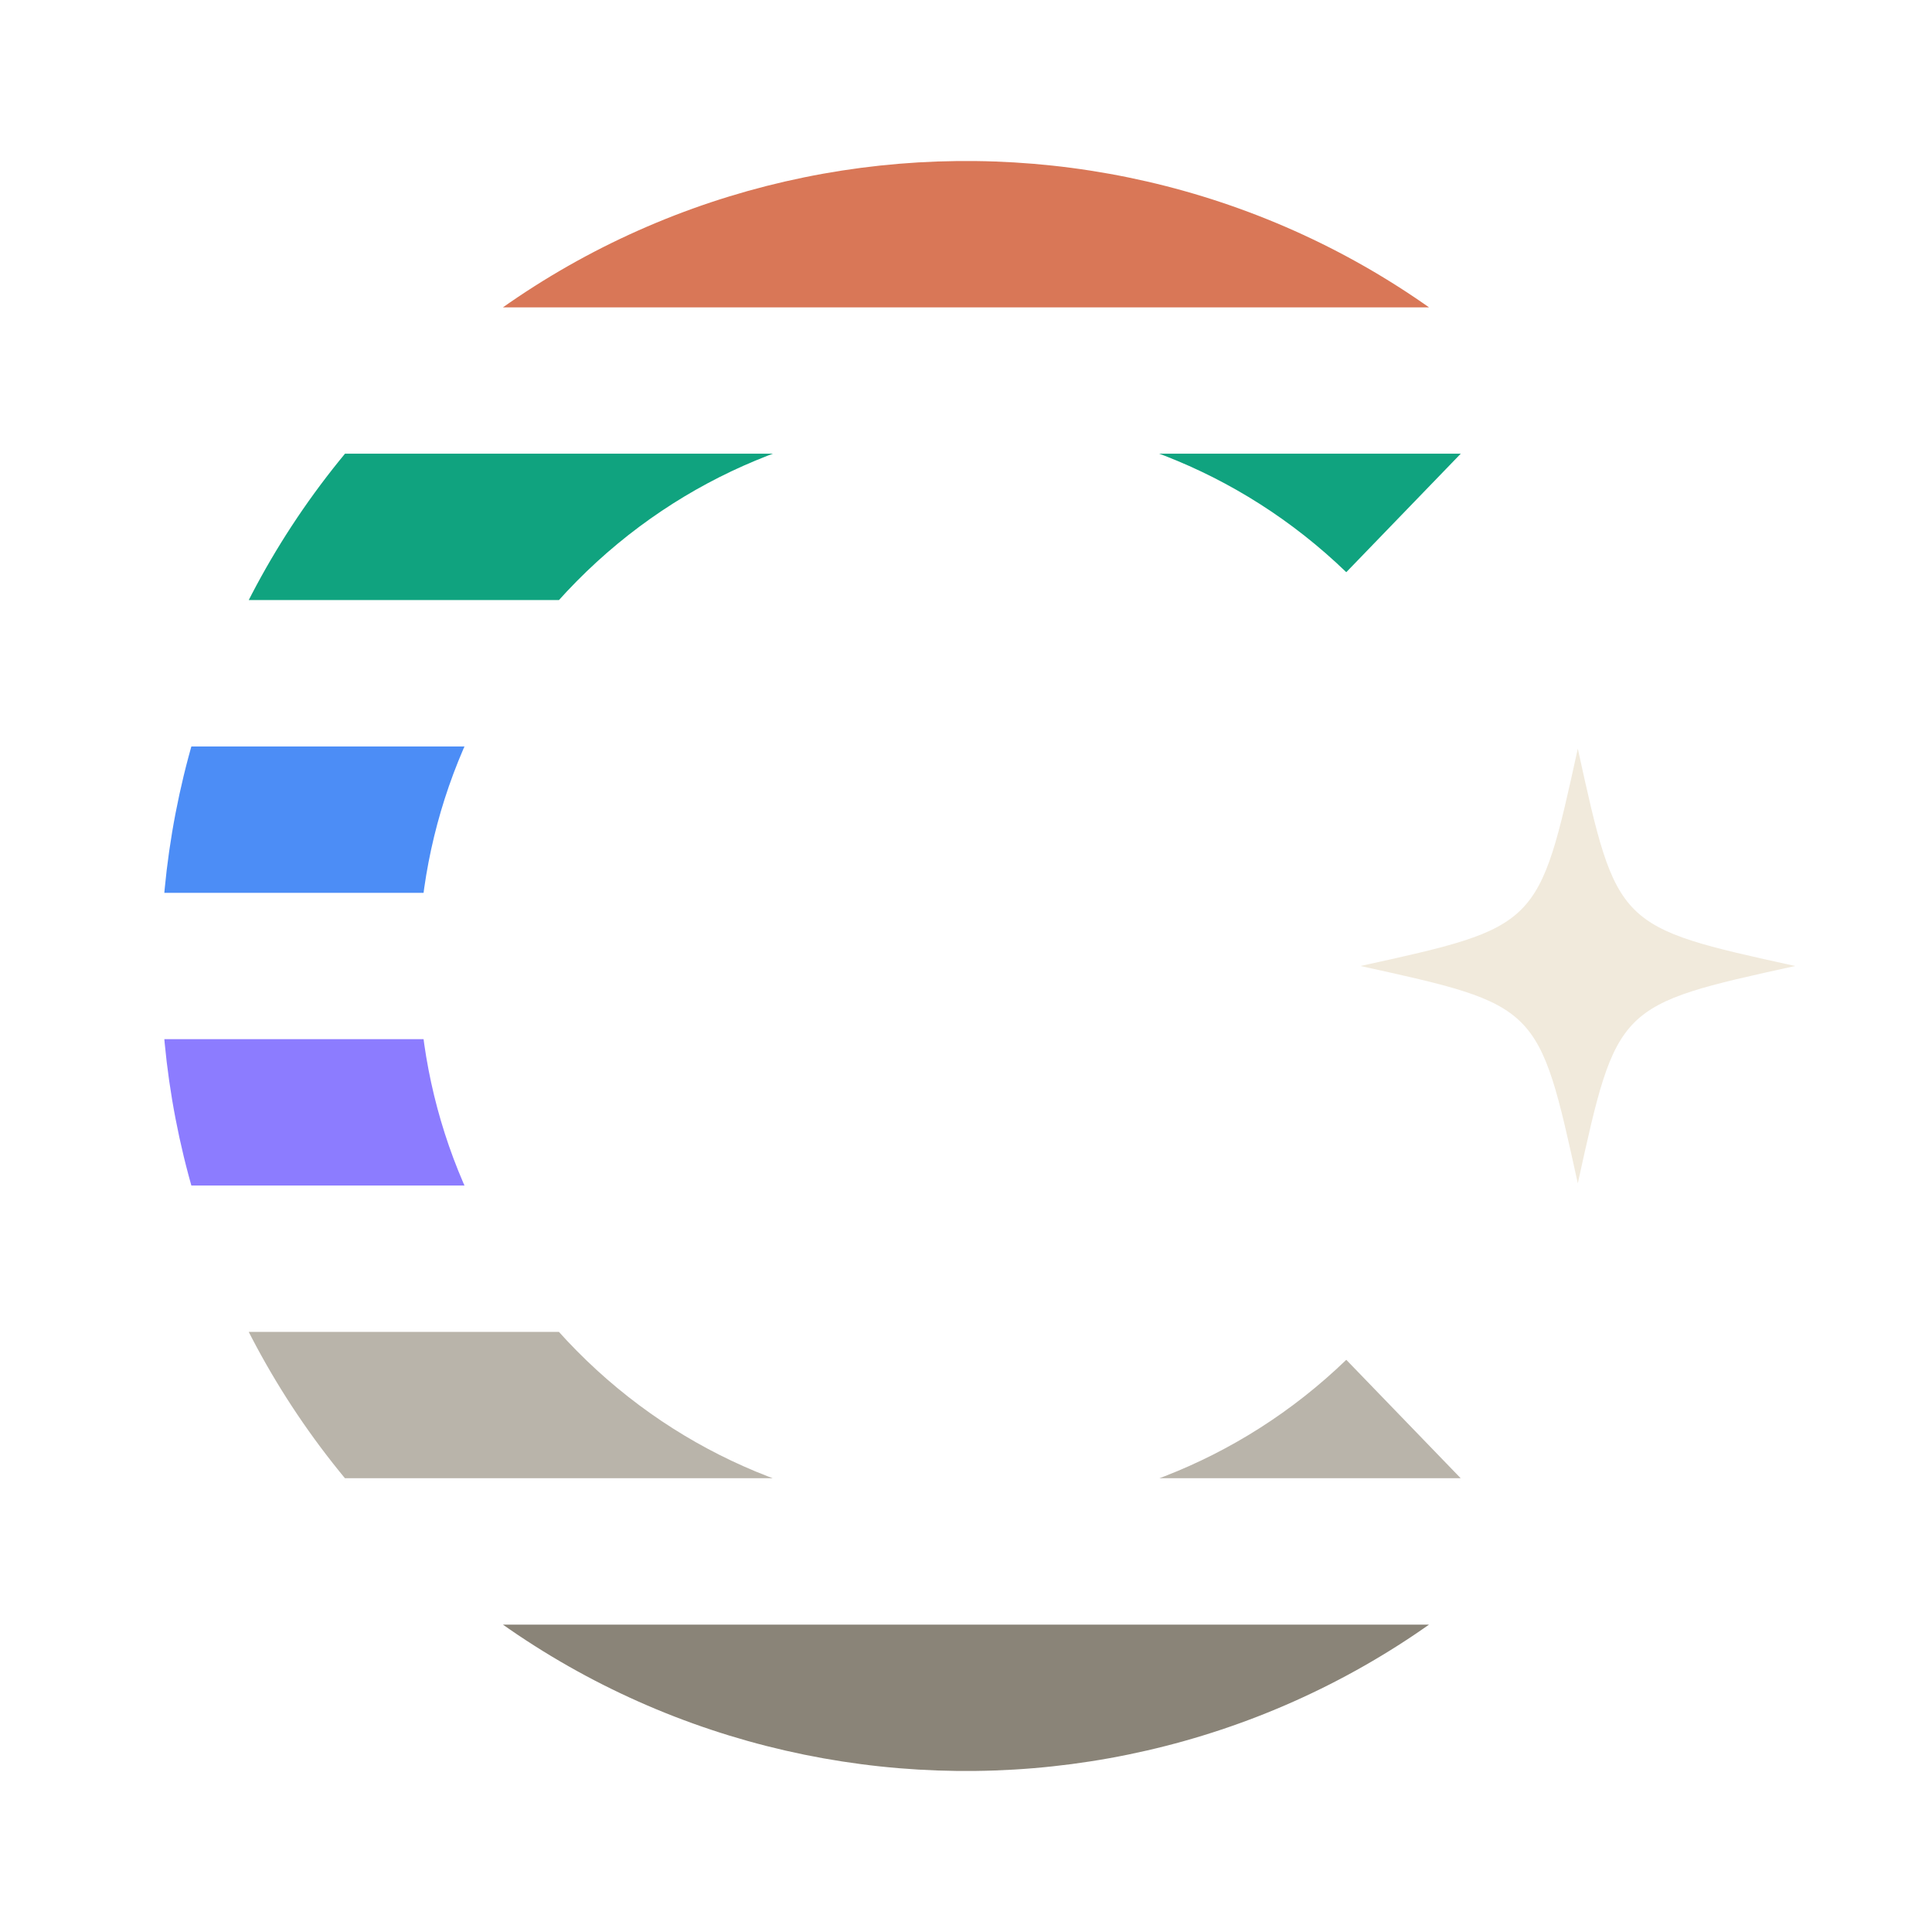
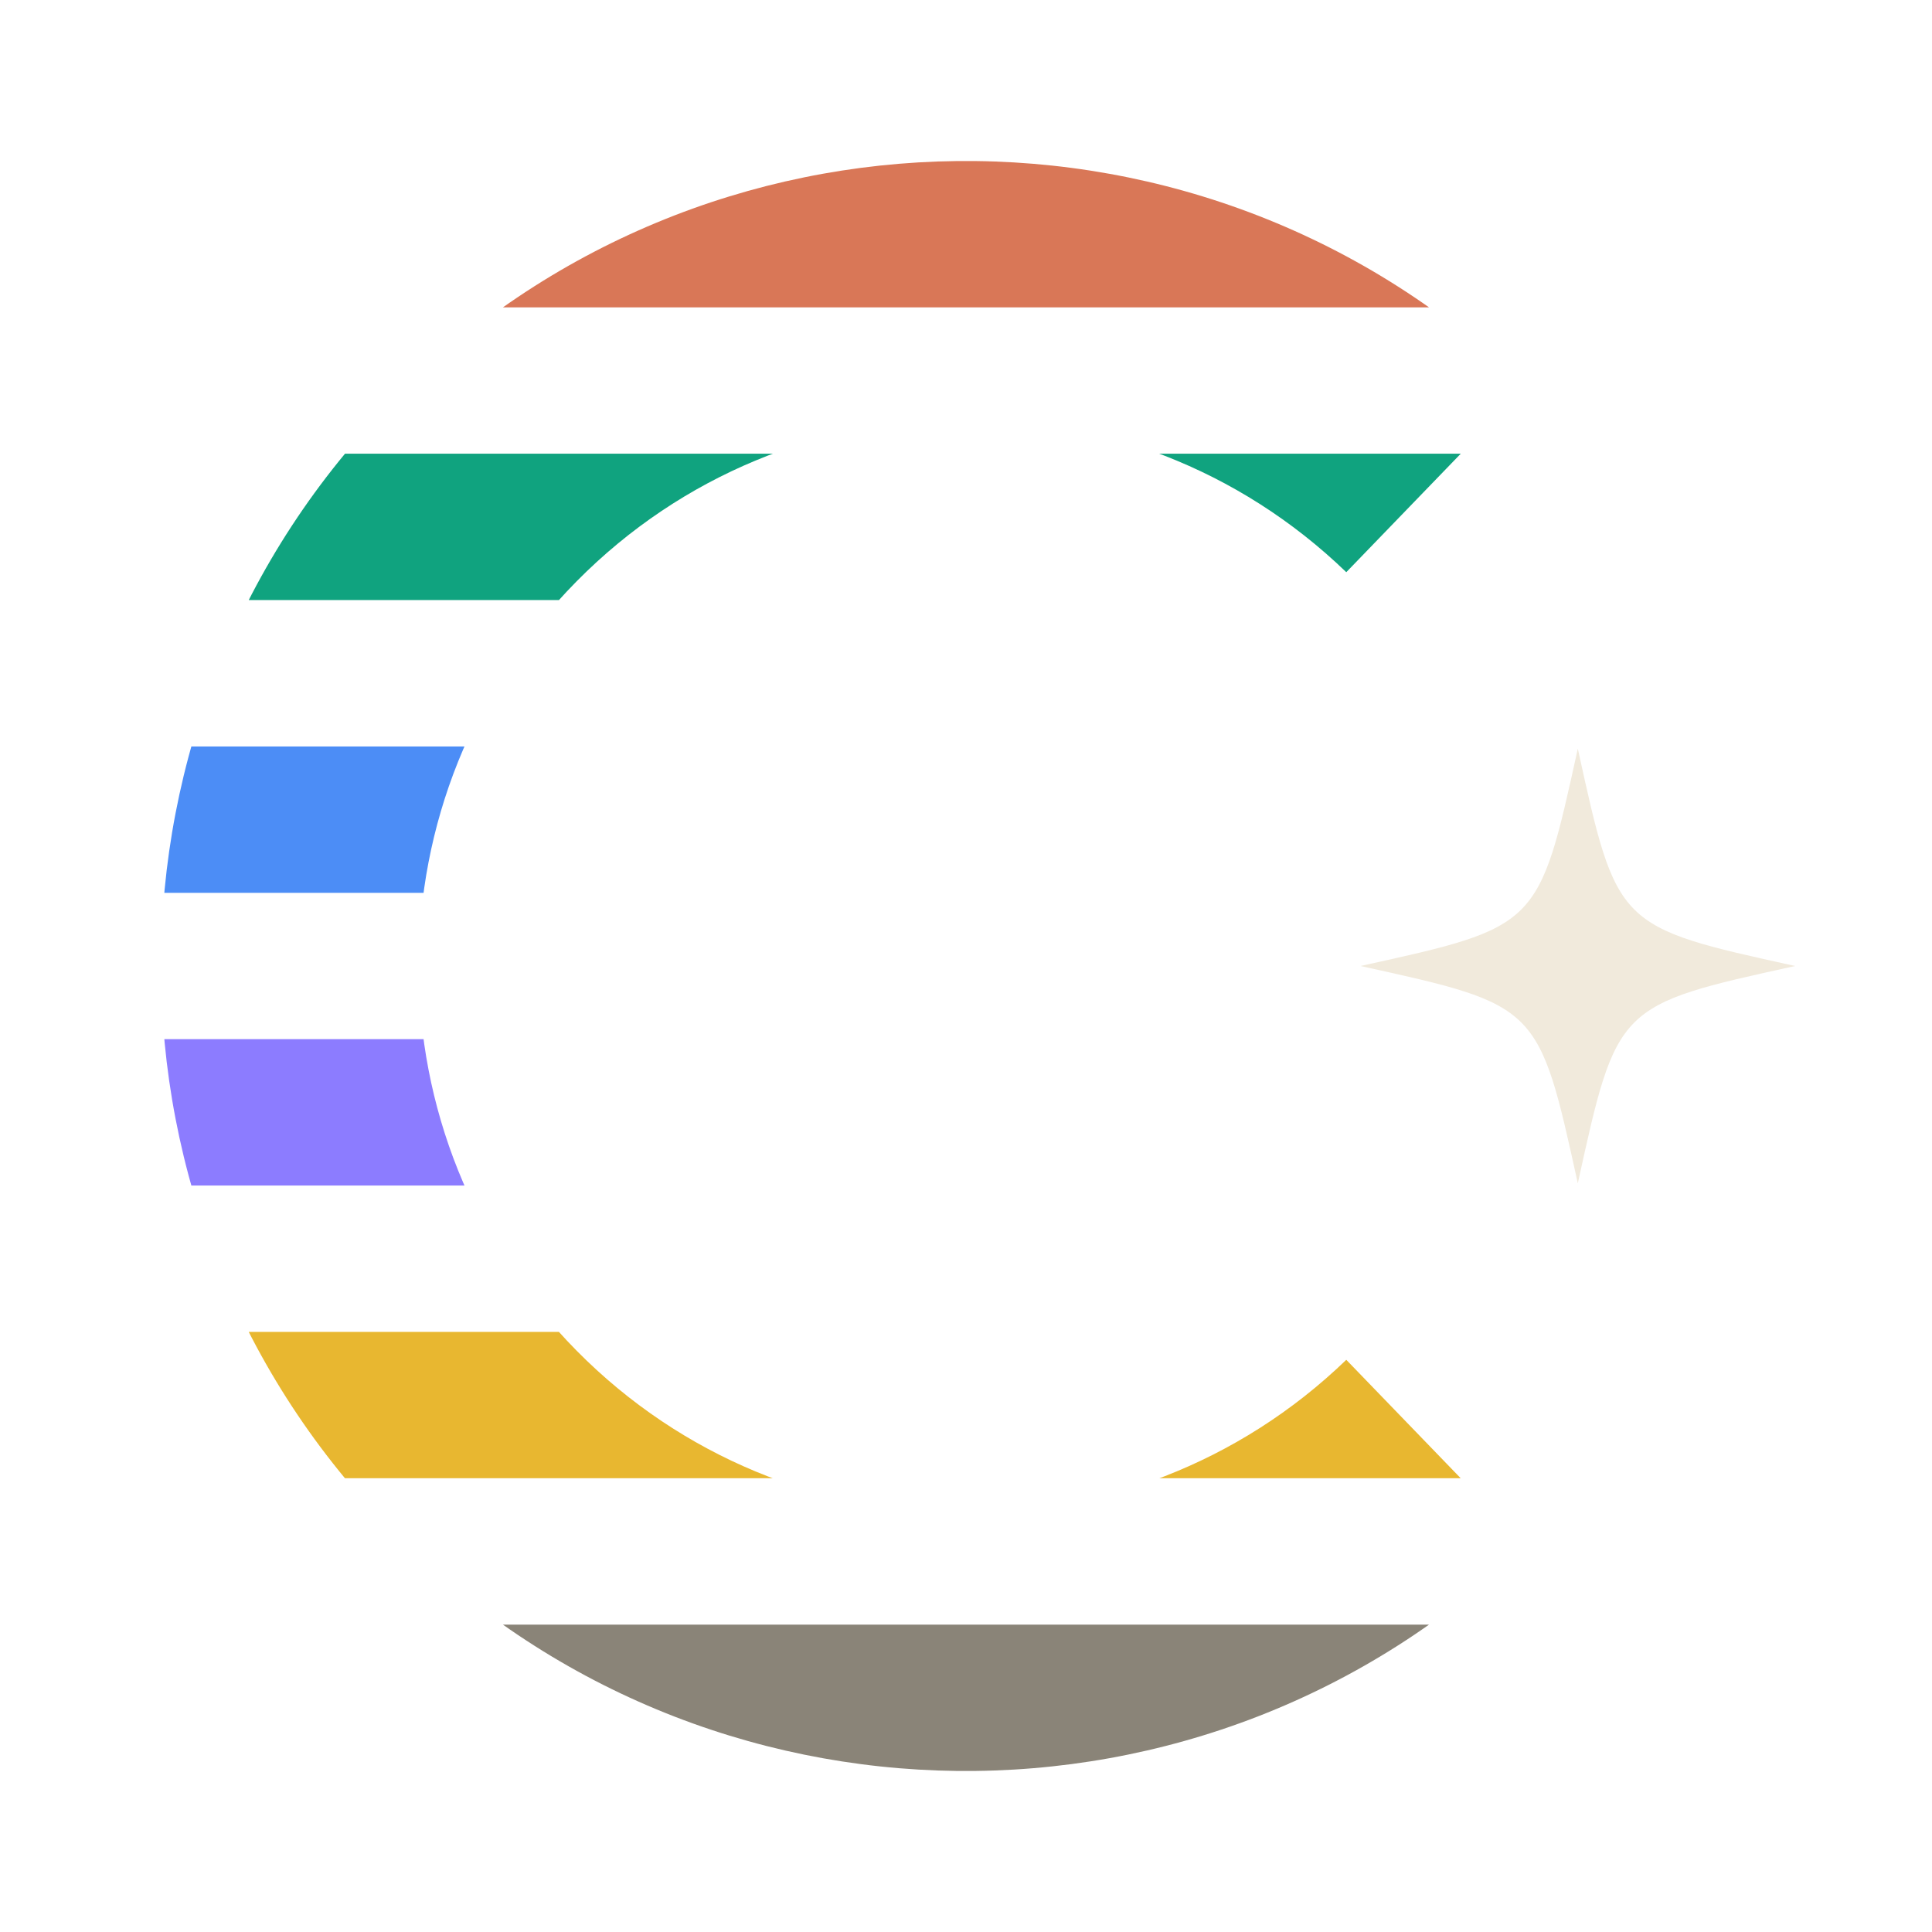
<svg xmlns="http://www.w3.org/2000/svg" viewBox="0 0 24 24">
  <defs>
    <clipPath id="cr">
      <path d="M18.947 19.193A10 10 0 1 1 18.947 4.807L16.724 7.108A6.8 6.8 0 1 0 16.724 16.892Z" />
    </clipPath>
  </defs>
  <g clip-path="url(#cr)">
    <rect x="0" y="2.000" width="24" height="1.818" fill="#D97757" />
    <rect x="0" y="5.636" width="24" height="1.818" fill="#10A37F" />
    <rect x="0" y="9.273" width="24" height="1.818" fill="#4C8DF6" />
    <rect x="0" y="12.909" width="24" height="1.818" fill="#8C7CFF" />
-     <rect x="0" y="16.545" width="24" height="1.818" fill="#B9B4AA" />
+     <rect x="0" y="16.545" width="24" height="1.818" fill="#E8B730" />
    <rect x="0" y="20.182" width="24" height="1.818" fill="#8A8478" />
  </g>
  <path d="M19.6 9.3C20.086 11.514 20.086 11.514 22.3 12C20.086 12.486 20.086 12.486 19.6 14.7C19.114 12.486 19.114 12.486 16.9 12C19.114 11.514 19.114 11.514 19.6 9.3Z" fill="#F1EADC" />
</svg>
